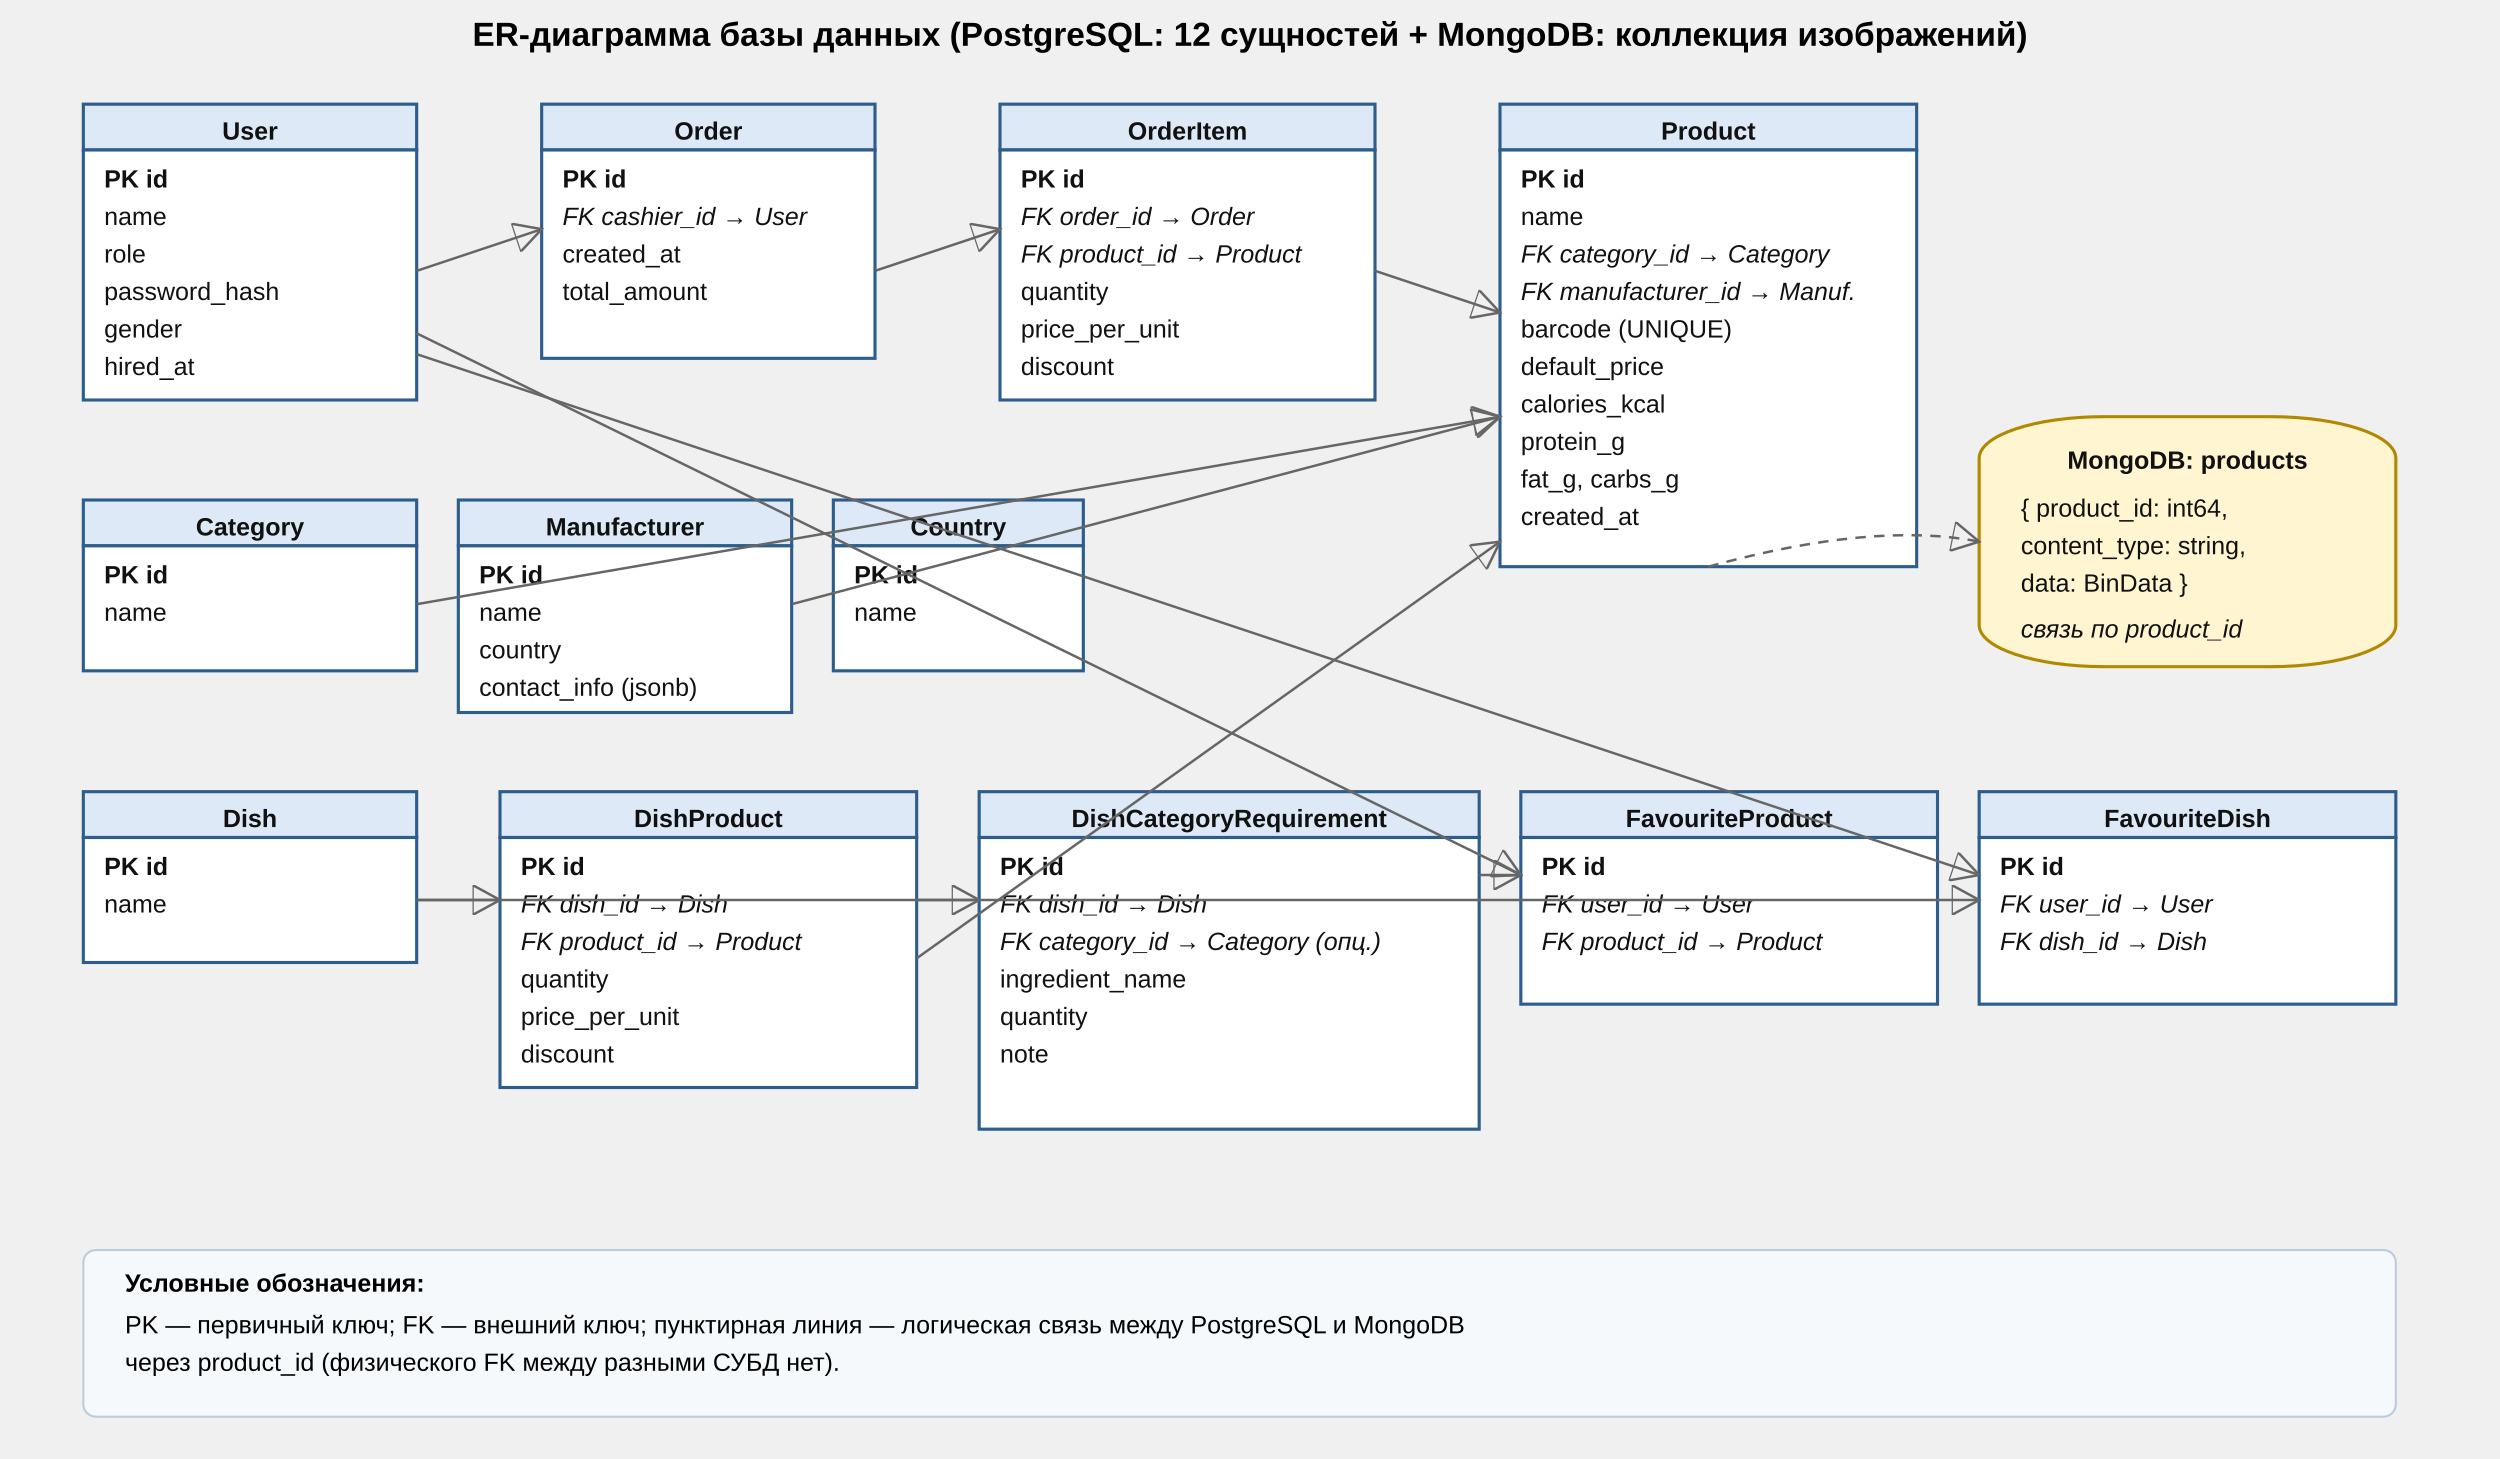
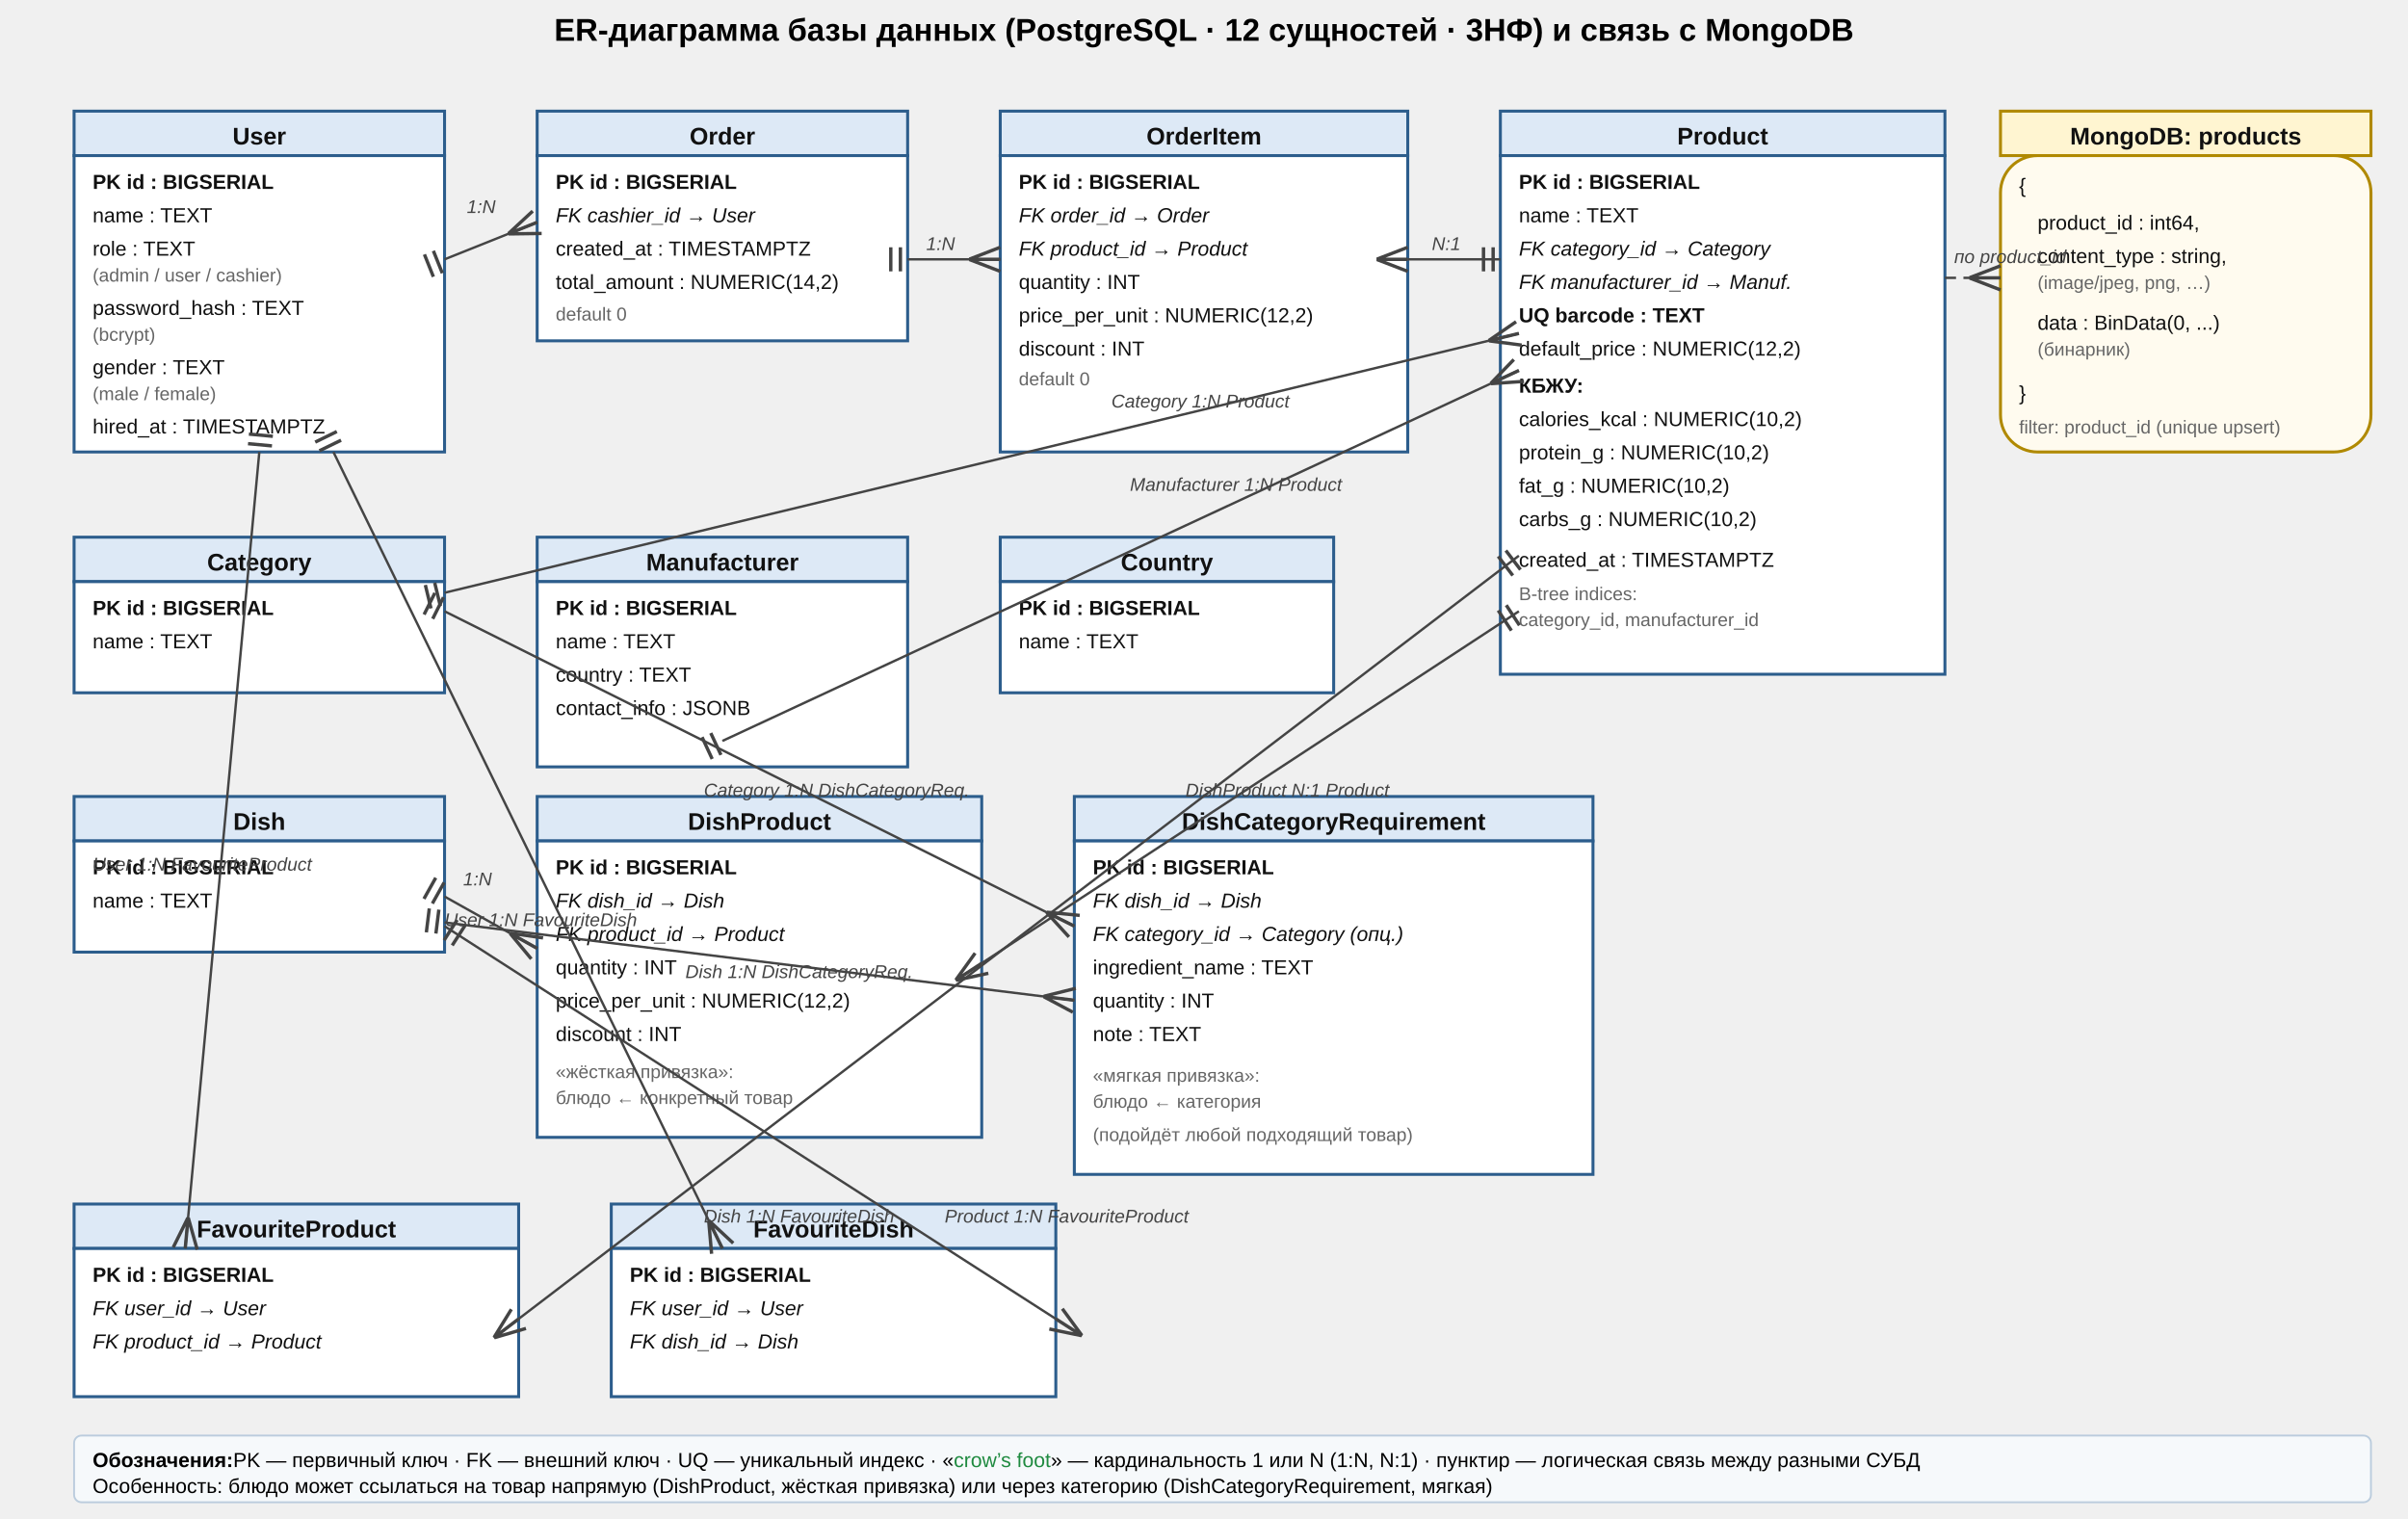
- <svg xmlns="http://www.w3.org/2000/svg" viewBox="0 0 1200 700" font-family="Arial, sans-serif" font-size="12">
+ <svg xmlns="http://www.w3.org/2000/svg" viewBox="0 0 1300 820" font-family="Arial, sans-serif" font-size="11">
  <style>
-     .ttl { font-weight:bold; font-size:16px; }
-     .ent { fill:#fff; stroke:#2c5d8c; stroke-width:1.5; }
-     .hdr { fill:#dde9f6; stroke:#2c5d8c; stroke-width:1.5; }
-     .pk  { font-weight:bold; }
-     .fk  { font-style:italic; fill:#7a4a00; }
-     .rel { stroke:#666; stroke-width:1.2; fill:none; }
-     .mongo { fill:#fff5d1; stroke:#b08900; stroke-width:1.5; }
+     .ttl { font-weight:bold; font-size:17px; }
+     .ent { fill:#fff; stroke:#2c5d8c; stroke-width:1.6; }
+     .hdr { fill:#dde9f6; stroke:#2c5d8c; stroke-width:1.6; }
+     .mhdr { fill:#fff5d1; stroke:#b08900; stroke-width:1.6; }
+     .ment { fill:#fffbef; stroke:#b08900; stroke-width:1.6; }
+     .pk { font-weight:bold; }
+     .fk { font-style:italic; fill:#7a4a00; }
+     .uq { font-weight:bold; fill:#1f5a23; }
+     .rel { stroke:#444; stroke-width:1.3; fill:none; }
+     .rellbl { font-size:10px; fill:#444; font-style:italic; }
    .lbl { fill:#111; }
-     .name { font-weight:bold; }
+     .name { font-weight:bold; font-size:13px; }
+     .sm { font-size:10px; fill:#666; }
  </style>
  <defs>
-     <marker id="m1" markerWidth="12" markerHeight="12" refX="11" refY="6" orient="auto">
-       <path d="M0,0 L11,6 L0,12 z" fill="none" stroke="#666" stroke-width="1" />
+     <marker id="many" markerWidth="14" markerHeight="14" refX="13" refY="7" orient="auto">
+       <path d="M0,7 L13,2 M0,7 L13,12 M0,7 L13,7" stroke="#444" stroke-width="1.4" fill="none" />
+     </marker>
+     <marker id="one" markerWidth="14" markerHeight="14" refX="13" refY="7" orient="auto">
+       <line x1="6" y1="2" x2="6" y2="12" stroke="#444" stroke-width="1.4" />
+       <line x1="10" y1="2" x2="10" y2="12" stroke="#444" stroke-width="1.4" />
    </marker>
  </defs>
-   <text x="600" y="22" text-anchor="middle" class="ttl">ER-диаграмма базы данных (PostgreSQL: 12 сущностей + MongoDB: коллекция изображений)</text>
-   <rect class="hdr" x="40" y="50" width="160" height="22" />
-   <text class="name lbl" x="120" y="67" text-anchor="middle">User</text>
-   <rect class="ent" x="40" y="72" width="160" height="120" />
-   <text class="pk lbl" x="50" y="90">PK id</text>
-   <text class="lbl" x="50" y="108">name</text>
-   <text class="lbl" x="50" y="126">role</text>
-   <text class="lbl" x="50" y="144">password_hash</text>
-   <text class="lbl" x="50" y="162">gender</text>
-   <text class="lbl" x="50" y="180">hired_at</text>
-   <rect class="hdr" x="260" y="50" width="160" height="22" />
-   <text class="name lbl" x="340" y="67" text-anchor="middle">Order</text>
-   <rect class="ent" x="260" y="72" width="160" height="100" />
-   <text class="pk lbl" x="270" y="90">PK id</text>
-   <text class="fk lbl" x="270" y="108">FK cashier_id → User</text>
-   <text class="lbl" x="270" y="126">created_at</text>
-   <text class="lbl" x="270" y="144">total_amount</text>
-   <rect class="hdr" x="480" y="50" width="180" height="22" />
-   <text class="name lbl" x="570" y="67" text-anchor="middle">OrderItem</text>
-   <rect class="ent" x="480" y="72" width="180" height="120" />
-   <text class="pk lbl" x="490" y="90">PK id</text>
-   <text class="fk lbl" x="490" y="108">FK order_id → Order</text>
-   <text class="fk lbl" x="490" y="126">FK product_id → Product</text>
-   <text class="lbl" x="490" y="144">quantity</text>
-   <text class="lbl" x="490" y="162">price_per_unit</text>
-   <text class="lbl" x="490" y="180">discount</text>
-   <rect class="hdr" x="720" y="50" width="200" height="22" />
-   <text class="name lbl" x="820" y="67" text-anchor="middle">Product</text>
-   <rect class="ent" x="720" y="72" width="200" height="200" />
-   <text class="pk lbl" x="730" y="90">PK id</text>
-   <text class="lbl" x="730" y="108">name</text>
-   <text class="fk lbl" x="730" y="126">FK category_id → Category</text>
-   <text class="fk lbl" x="730" y="144">FK manufacturer_id → Manuf.</text>
-   <text class="lbl" x="730" y="162">barcode (UNIQUE)</text>
-   <text class="lbl" x="730" y="180">default_price</text>
-   <text class="lbl" x="730" y="198">calories_kcal</text>
-   <text class="lbl" x="730" y="216">protein_g</text>
-   <text class="lbl" x="730" y="234">fat_g, carbs_g</text>
-   <text class="lbl" x="730" y="252">created_at</text>
-   <rect class="hdr" x="40" y="240" width="160" height="22" />
-   <text class="name lbl" x="120" y="257" text-anchor="middle">Category</text>
-   <rect class="ent" x="40" y="262" width="160" height="60" />
-   <text class="pk lbl" x="50" y="280">PK id</text>
-   <text class="lbl" x="50" y="298">name</text>
-   <rect class="hdr" x="220" y="240" width="160" height="22" />
-   <text class="name lbl" x="300" y="257" text-anchor="middle">Manufacturer</text>
-   <rect class="ent" x="220" y="262" width="160" height="80" />
-   <text class="pk lbl" x="230" y="280">PK id</text>
-   <text class="lbl" x="230" y="298">name</text>
-   <text class="lbl" x="230" y="316">country</text>
-   <text class="lbl" x="230" y="334">contact_info (jsonb)</text>
-   <rect class="hdr" x="400" y="240" width="120" height="22" />
-   <text class="name lbl" x="460" y="257" text-anchor="middle">Country</text>
-   <rect class="ent" x="400" y="262" width="120" height="60" />
-   <text class="pk lbl" x="410" y="280">PK id</text>
-   <text class="lbl" x="410" y="298">name</text>
-   <rect class="hdr" x="40" y="380" width="160" height="22" />
-   <text class="name lbl" x="120" y="397" text-anchor="middle">Dish</text>
-   <rect class="ent" x="40" y="402" width="160" height="60" />
-   <text class="pk lbl" x="50" y="420">PK id</text>
-   <text class="lbl" x="50" y="438">name</text>
-   <rect class="hdr" x="240" y="380" width="200" height="22" />
-   <text class="name lbl" x="340" y="397" text-anchor="middle">DishProduct</text>
-   <rect class="ent" x="240" y="402" width="200" height="120" />
-   <text class="pk lbl" x="250" y="420">PK id</text>
-   <text class="fk lbl" x="250" y="438">FK dish_id → Dish</text>
-   <text class="fk lbl" x="250" y="456">FK product_id → Product</text>
-   <text class="lbl" x="250" y="474">quantity</text>
-   <text class="lbl" x="250" y="492">price_per_unit</text>
-   <text class="lbl" x="250" y="510">discount</text>
-   <rect class="hdr" x="470" y="380" width="240" height="22" />
-   <text class="name lbl" x="590" y="397" text-anchor="middle">DishCategoryRequirement</text>
-   <rect class="ent" x="470" y="402" width="240" height="140" />
-   <text class="pk lbl" x="480" y="420">PK id</text>
-   <text class="fk lbl" x="480" y="438">FK dish_id → Dish</text>
-   <text class="fk lbl" x="480" y="456">FK category_id → Category (опц.)</text>
-   <text class="lbl" x="480" y="474">ingredient_name</text>
-   <text class="lbl" x="480" y="492">quantity</text>
-   <text class="lbl" x="480" y="510">note</text>
-   <rect class="hdr" x="730" y="380" width="200" height="22" />
-   <text class="name lbl" x="830" y="397" text-anchor="middle">FavouriteProduct</text>
-   <rect class="ent" x="730" y="402" width="200" height="80" />
-   <text class="pk lbl" x="740" y="420">PK id</text>
-   <text class="fk lbl" x="740" y="438">FK user_id → User</text>
-   <text class="fk lbl" x="740" y="456">FK product_id → Product</text>
-   <rect class="hdr" x="950" y="380" width="200" height="22" />
-   <text class="name lbl" x="1050" y="397" text-anchor="middle">FavouriteDish</text>
-   <rect class="ent" x="950" y="402" width="200" height="80" />
-   <text class="pk lbl" x="960" y="420">PK id</text>
-   <text class="fk lbl" x="960" y="438">FK user_id → User</text>
-   <text class="fk lbl" x="960" y="456">FK dish_id → Dish</text>
-   <rect class="mongo" x="950" y="200" width="200" height="120" rx="60" ry="20" />
-   <text class="name lbl" x="1050" y="225" text-anchor="middle">MongoDB: products</text>
-   <text class="lbl" x="970" y="248">{ product_id: int64,</text>
-   <text class="lbl" x="970" y="266">  content_type: string,</text>
-   <text class="lbl" x="970" y="284">  data: BinData }</text>
-   <text class="fk lbl" x="970" y="306">связь по product_id</text>
-   <path class="rel" d="M200,130 L260,110" marker-end="url(#m1)" />
-   <path class="rel" d="M420,130 L480,110" marker-end="url(#m1)" />
-   <path class="rel" d="M660,130 L720,150" marker-end="url(#m1)" />
-   <path class="rel" d="M200,290 L720,200" marker-end="url(#m1)" />
-   <path class="rel" d="M380,290 L720,200" marker-end="url(#m1)" />
-   <path class="rel" d="M200,432 L240,432" marker-end="url(#m1)" />
-   <path class="rel" d="M440,432 L470,432" marker-end="url(#m1)" />
-   <path class="rel" d="M440,460 L720,260" marker-end="url(#m1)" />
-   <path class="rel" d="M710,420 L730,420" marker-end="url(#m1)" />
-   <path class="rel" d="M200,160 L730,420" marker-end="url(#m1)" />
-   <path class="rel" d="M200,170 L950,420" marker-end="url(#m1)" />
-   <path class="rel" d="M200,432 L950,432" marker-end="url(#m1)" />
-   <path class="rel" d="M820,272 Q900,250 950,260" marker-end="url(#m1)" stroke-dasharray="5 4" />
-   <rect x="40" y="600" width="1110" height="80" rx="6" fill="#f6f9fb" stroke="#bcd" />
-   <text class="name" x="60" y="620">Условные обозначения:</text>
-   <text x="60" y="640">PK — первичный ключ; FK — внешний ключ; пунктирная линия — логическая связь между PostgreSQL и MongoDB</text>
-   <text x="60" y="658">через product_id (физического FK между разными СУБД нет).</text>
+   <text x="650" y="22" text-anchor="middle" class="ttl">ER-диаграмма базы данных (PostgreSQL · 12 сущностей · 3НФ) и связь с MongoDB</text>
+   <rect class="hdr" x="40" y="60" width="200" height="24" />
+   <text class="name lbl" x="140" y="78" text-anchor="middle">User</text>
+   <rect class="ent" x="40" y="84" width="200" height="160" />
+   <text class="pk lbl" x="50" y="102">PK  id : BIGSERIAL</text>
+   <text class="lbl" x="50" y="120">name : TEXT</text>
+   <text class="lbl" x="50" y="138">role : TEXT</text>
+   <text class="sm" x="50" y="152">(admin / user / cashier)</text>
+   <text class="lbl" x="50" y="170">password_hash : TEXT</text>
+   <text class="sm" x="50" y="184">(bcrypt)</text>
+   <text class="lbl" x="50" y="202">gender : TEXT</text>
+   <text class="sm" x="50" y="216">(male / female)</text>
+   <text class="lbl" x="50" y="234">hired_at : TIMESTAMPTZ</text>
+   <rect class="hdr" x="290" y="60" width="200" height="24" />
+   <text class="name lbl" x="390" y="78" text-anchor="middle">Order</text>
+   <rect class="ent" x="290" y="84" width="200" height="100" />
+   <text class="pk lbl" x="300" y="102">PK  id : BIGSERIAL</text>
+   <text class="fk lbl" x="300" y="120">FK  cashier_id → User</text>
+   <text class="lbl" x="300" y="138">created_at : TIMESTAMPTZ</text>
+   <text class="lbl" x="300" y="156">total_amount : NUMERIC(14,2)</text>
+   <text class="sm" x="300" y="173">default 0</text>
+   <rect class="hdr" x="540" y="60" width="220" height="24" />
+   <text class="name lbl" x="650" y="78" text-anchor="middle">OrderItem</text>
+   <rect class="ent" x="540" y="84" width="220" height="160" />
+   <text class="pk lbl" x="550" y="102">PK  id : BIGSERIAL</text>
+   <text class="fk lbl" x="550" y="120">FK  order_id → Order</text>
+   <text class="fk lbl" x="550" y="138">FK  product_id → Product</text>
+   <text class="lbl" x="550" y="156">quantity : INT</text>
+   <text class="lbl" x="550" y="174">price_per_unit : NUMERIC(12,2)</text>
+   <text class="lbl" x="550" y="192">discount : INT</text>
+   <text class="sm" x="550" y="208">default 0</text>
+   <rect class="hdr" x="810" y="60" width="240" height="24" />
+   <text class="name lbl" x="930" y="78" text-anchor="middle">Product</text>
+   <rect class="ent" x="810" y="84" width="240" height="280" />
+   <text class="pk lbl" x="820" y="102">PK  id : BIGSERIAL</text>
+   <text class="lbl" x="820" y="120">name : TEXT</text>
+   <text class="fk lbl" x="820" y="138">FK  category_id → Category</text>
+   <text class="fk lbl" x="820" y="156">FK  manufacturer_id → Manuf.</text>
+   <text class="uq lbl" x="820" y="174">UQ  barcode : TEXT</text>
+   <text class="lbl" x="820" y="192">default_price : NUMERIC(12,2)</text>
+   <text class="lbl" x="820" y="212" font-weight="bold" fill="#0b5a2d">КБЖУ:</text>
+   <text class="lbl" x="820" y="230">  calories_kcal : NUMERIC(10,2)</text>
+   <text class="lbl" x="820" y="248">  protein_g : NUMERIC(10,2)</text>
+   <text class="lbl" x="820" y="266">  fat_g : NUMERIC(10,2)</text>
+   <text class="lbl" x="820" y="284">  carbs_g : NUMERIC(10,2)</text>
+   <text class="lbl" x="820" y="306">created_at : TIMESTAMPTZ</text>
+   <text class="sm" x="820" y="324">B-tree indices:</text>
+   <text class="sm" x="820" y="338">category_id, manufacturer_id</text>
+   <rect class="mhdr" x="1080" y="60" width="200" height="24" />
+   <text class="name lbl" x="1180" y="78" text-anchor="middle">MongoDB: products</text>
+   <rect class="ment" x="1080" y="84" width="200" height="160" rx="20" ry="20" />
+   <text class="lbl" x="1090" y="104">{ </text>
+   <text class="lbl" x="1100" y="124">product_id : int64,</text>
+   <text class="lbl" x="1100" y="142">content_type : string,</text>
+   <text class="sm" x="1100" y="156">(image/jpeg, png, …)</text>
+   <text class="lbl" x="1100" y="178">data : BinData(0, ...)</text>
+   <text class="sm" x="1100" y="192">(бинарник)</text>
+   <text class="lbl" x="1090" y="216">}</text>
+   <text class="sm" x="1090" y="234" fill="#92400e">filter: product_id (unique upsert)</text>
+   <rect class="hdr" x="40" y="290" width="200" height="24" />
+   <text class="name lbl" x="140" y="308" text-anchor="middle">Category</text>
+   <rect class="ent" x="40" y="314" width="200" height="60" />
+   <text class="pk lbl" x="50" y="332">PK  id : BIGSERIAL</text>
+   <text class="lbl" x="50" y="350">name : TEXT</text>
+   <rect class="hdr" x="290" y="290" width="200" height="24" />
+   <text class="name lbl" x="390" y="308" text-anchor="middle">Manufacturer</text>
+   <rect class="ent" x="290" y="314" width="200" height="100" />
+   <text class="pk lbl" x="300" y="332">PK  id : BIGSERIAL</text>
+   <text class="lbl" x="300" y="350">name : TEXT</text>
+   <text class="lbl" x="300" y="368">country : TEXT</text>
+   <text class="lbl" x="300" y="386">contact_info : JSONB</text>
+   <rect class="hdr" x="540" y="290" width="180" height="24" />
+   <text class="name lbl" x="630" y="308" text-anchor="middle">Country</text>
+   <rect class="ent" x="540" y="314" width="180" height="60" />
+   <text class="pk lbl" x="550" y="332">PK  id : BIGSERIAL</text>
+   <text class="lbl" x="550" y="350">name : TEXT</text>
+   <rect class="hdr" x="40" y="430" width="200" height="24" />
+   <text class="name lbl" x="140" y="448" text-anchor="middle">Dish</text>
+   <rect class="ent" x="40" y="454" width="200" height="60" />
+   <text class="pk lbl" x="50" y="472">PK  id : BIGSERIAL</text>
+   <text class="lbl" x="50" y="490">name : TEXT</text>
+   <rect class="hdr" x="290" y="430" width="240" height="24" />
+   <text class="name lbl" x="410" y="448" text-anchor="middle">DishProduct</text>
+   <rect class="ent" x="290" y="454" width="240" height="160" />
+   <text class="pk lbl" x="300" y="472">PK  id : BIGSERIAL</text>
+   <text class="fk lbl" x="300" y="490">FK  dish_id → Dish</text>
+   <text class="fk lbl" x="300" y="508">FK  product_id → Product</text>
+   <text class="lbl" x="300" y="526">quantity : INT</text>
+   <text class="lbl" x="300" y="544">price_per_unit : NUMERIC(12,2)</text>
+   <text class="lbl" x="300" y="562">discount : INT</text>
+   <text class="sm" x="300" y="582">«жёсткая привязка»:</text>
+   <text class="sm" x="300" y="596">блюдо ← конкретный товар</text>
+   <rect class="hdr" x="580" y="430" width="280" height="24" />
+   <text class="name lbl" x="720" y="448" text-anchor="middle">DishCategoryRequirement</text>
+   <rect class="ent" x="580" y="454" width="280" height="180" />
+   <text class="pk lbl" x="590" y="472">PK  id : BIGSERIAL</text>
+   <text class="fk lbl" x="590" y="490">FK  dish_id → Dish</text>
+   <text class="fk lbl" x="590" y="508">FK  category_id → Category (опц.)</text>
+   <text class="lbl" x="590" y="526">ingredient_name : TEXT</text>
+   <text class="lbl" x="590" y="544">quantity : INT</text>
+   <text class="lbl" x="590" y="562">note : TEXT</text>
+   <text class="sm" x="590" y="584">«мягкая привязка»:</text>
+   <text class="sm" x="590" y="598">блюдо ← категория</text>
+   <text class="sm" x="590" y="616">(подойдёт любой подходящий товар)</text>
+   <rect class="hdr" x="40" y="650" width="240" height="24" />
+   <text class="name lbl" x="160" y="668" text-anchor="middle">FavouriteProduct</text>
+   <rect class="ent" x="40" y="674" width="240" height="80" />
+   <text class="pk lbl" x="50" y="692">PK  id : BIGSERIAL</text>
+   <text class="fk lbl" x="50" y="710">FK  user_id → User</text>
+   <text class="fk lbl" x="50" y="728">FK  product_id → Product</text>
+   <rect class="hdr" x="330" y="650" width="240" height="24" />
+   <text class="name lbl" x="450" y="668" text-anchor="middle">FavouriteDish</text>
+   <rect class="ent" x="330" y="674" width="240" height="80" />
+   <text class="pk lbl" x="340" y="692">PK  id : BIGSERIAL</text>
+   <text class="fk lbl" x="340" y="710">FK  user_id → User</text>
+   <text class="fk lbl" x="340" y="728">FK  dish_id → Dish</text>
+   <path class="rel" d="M240,140 L290,120" marker-start="url(#one)" marker-end="url(#many)" />
+   <text class="rellbl" x="252" y="115">1:N</text>
+   <path class="rel" d="M490,140 L540,140" marker-start="url(#one)" marker-end="url(#many)" />
+   <text class="rellbl" x="500" y="135">1:N</text>
+   <path class="rel" d="M760,140 L810,140" marker-start="url(#many)" marker-end="url(#one)" />
+   <text class="rellbl" x="773" y="135">N:1</text>
+   <path class="rel" d="M240,320 L820,180" marker-start="url(#one)" marker-end="url(#many)" />
+   <text class="rellbl" x="600" y="220">Category 1:N Product</text>
+   <path class="rel" d="M390,400 L820,200" marker-start="url(#one)" marker-end="url(#many)" />
+   <text class="rellbl" x="610" y="265">Manufacturer 1:N Product</text>
+   <path class="rel" d="M240,484 L290,512" marker-start="url(#one)" marker-end="url(#many)" />
+   <text class="rellbl" x="250" y="478">1:N</text>
+   <path class="rel" d="M530,520 L820,330" marker-start="url(#many)" marker-end="url(#one)" />
+   <text class="rellbl" x="640" y="430">DishProduct N:1 Product</text>
+   <path class="rel" d="M240,498 L580,540" marker-start="url(#one)" marker-end="url(#many)" />
+   <text class="rellbl" x="370" y="528">Dish 1:N DishCategoryReq.</text>
+   <path class="rel" d="M240,330 L580,500" marker-start="url(#one)" marker-end="url(#many)" />
+   <text class="rellbl" x="380" y="430">Category 1:N DishCategoryReq.</text>
+   <path class="rel" d="M140,244 L100,674" marker-start="url(#one)" marker-end="url(#many)" />
+   <text class="rellbl" x="50" y="470">User 1:N FavouriteProduct</text>
+   <path class="rel" d="M280,712 L820,300" marker-start="url(#many)" marker-end="url(#one)" />
+   <text class="rellbl" x="510" y="660">Product 1:N FavouriteProduct</text>
+   <path class="rel" d="M180,244 L390,674" marker-start="url(#one)" marker-end="url(#many)" />
+   <text class="rellbl" x="240" y="500">User 1:N FavouriteDish</text>
+   <path class="rel" d="M570,712 L240,500" marker-start="url(#many)" marker-end="url(#one)" />
+   <text class="rellbl" x="380" y="660">Dish 1:N FavouriteDish</text>
+   <path class="rel" d="M1050,150 L1080,150" stroke-dasharray="6 4" marker-end="url(#many)" />
+   <text class="rellbl" x="1055" y="142" fill="#92400e">по product_id</text>
+   <rect x="40" y="775" width="1240" height="36" fill="#f6f9fb" stroke="#bcd" rx="4" />
+   <text x="50" y="792" font-size="11">
+     <tspan font-weight="bold">Обозначения: </tspan>PK — первичный ключ · FK — внешний ключ · UQ — уникальный индекс · «<tspan fill="#1f8a40">crow’s foot</tspan>» — кардинальность 1 или N (1:N, N:1) · пунктир — логическая связь между разными СУБД</text>
+   <text x="50" y="806" font-size="11">Особенность: блюдо может ссылаться на товар напрямую (DishProduct, жёсткая привязка) или через категорию (DishCategoryRequirement, мягкая)</text>
</svg>
